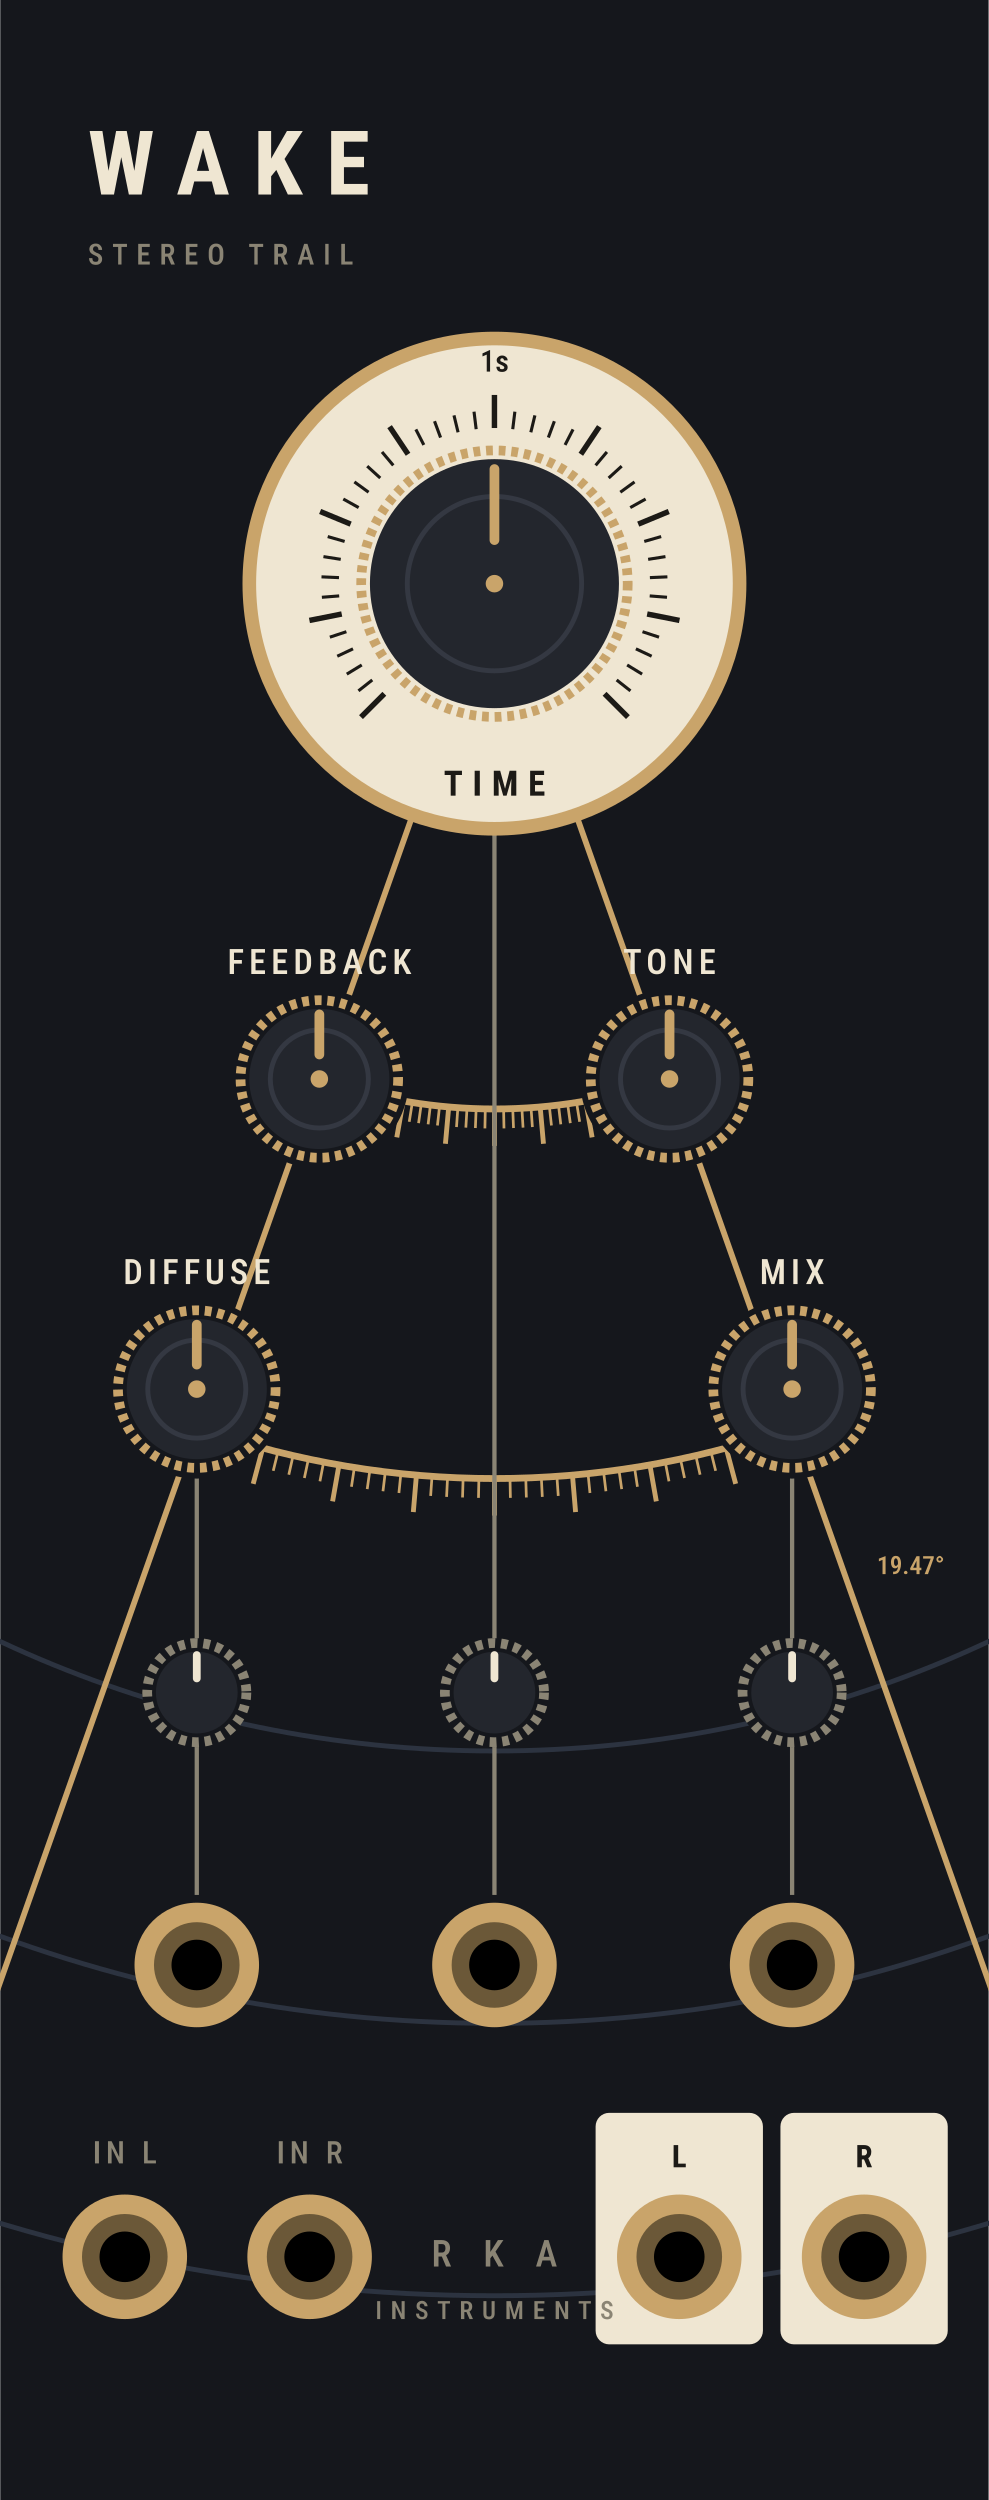
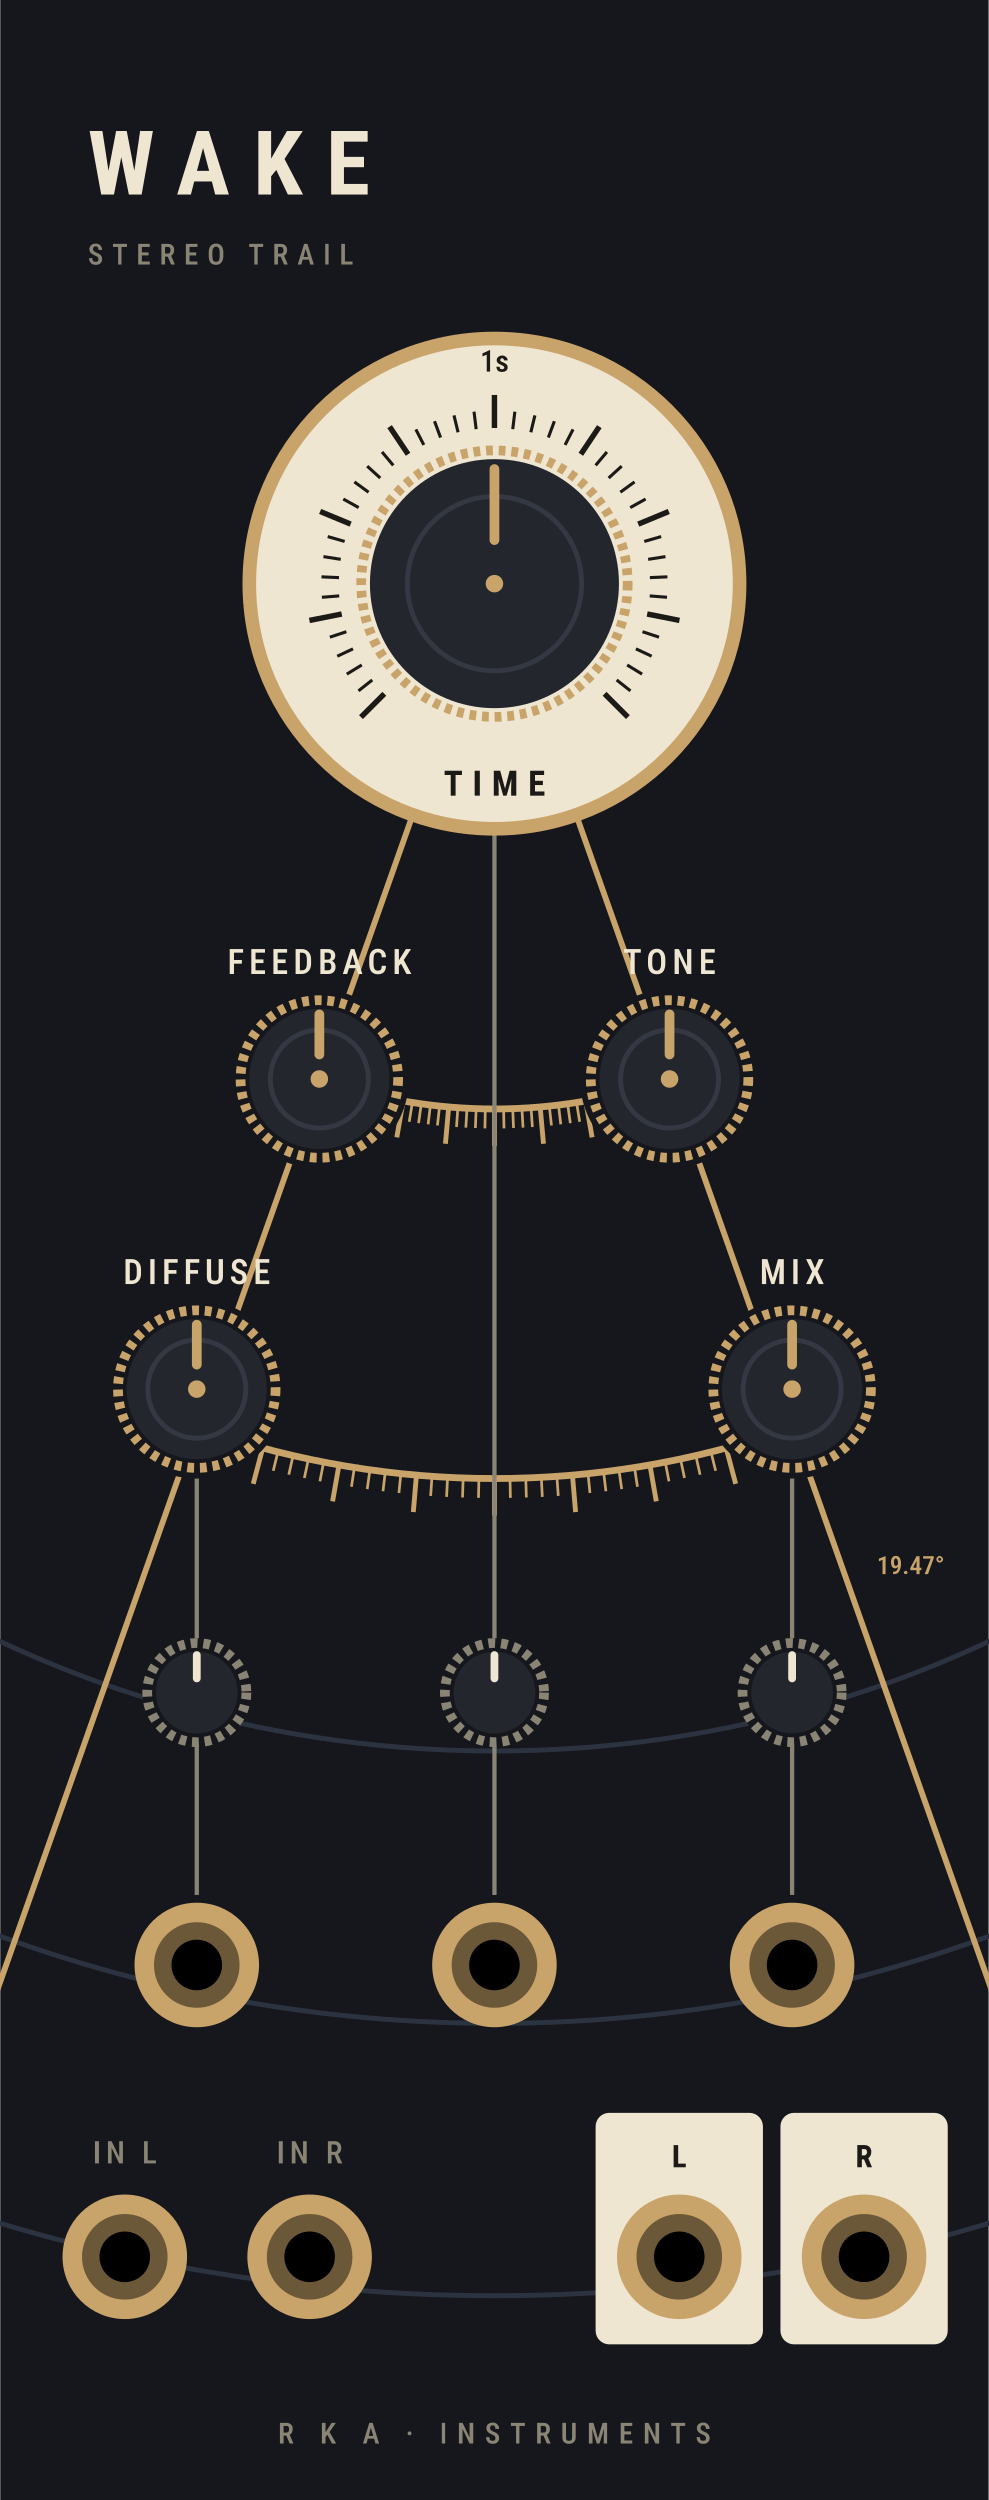
<svg xmlns="http://www.w3.org/2000/svg" width="356" height="900" viewBox="0 0 50.8 128.5">
  <rect width="50.8" height="128.5" fill="#15171c" />
  <circle cx="25.4" cy="30.0" r="60" fill="none" stroke="#2c3340" stroke-width="0.25" />
  <circle cx="25.4" cy="30.0" r="74" fill="none" stroke="#2c3340" stroke-width="0.25" />
  <circle cx="25.4" cy="30.0" r="88" fill="none" stroke="#2c3340" stroke-width="0.25" />
  <circle cx="25.4" cy="30.0" r="102" fill="none" stroke="#2c3340" stroke-width="0.25" />
  <line x1="25.4" y1="30.0" x2="-11.26" y2="133.71" stroke="#c9a46a" stroke-width="0.3" />
  <line x1="25.4" y1="30.0" x2="62.06" y2="133.71" stroke="#c9a46a" stroke-width="0.3" />
  <path d="M 34.19 55.53 A 27 27 0 0 1 16.61 55.53" fill="none" stroke="#c9a46a" stroke-width="0.35" />
  <line x1="16.61" y1="55.53" x2="16.28" y2="56.47" stroke="#c9a46a" stroke-width="0.14" />
  <line x1="17.06" y1="55.68" x2="16.75" y2="56.63" stroke="#c9a46a" stroke-width="0.14" />
  <line x1="17.51" y1="55.82" x2="17.21" y2="56.78" stroke="#c9a46a" stroke-width="0.14" />
  <line x1="17.96" y1="55.95" x2="17.68" y2="56.92" stroke="#c9a46a" stroke-width="0.14" />
  <line x1="18.41" y1="56.08" x2="17.92" y2="57.92" stroke="#c9a46a" stroke-width="0.25" />
  <line x1="18.87" y1="56.20" x2="18.63" y2="57.17" stroke="#c9a46a" stroke-width="0.14" />
  <line x1="19.33" y1="56.31" x2="19.10" y2="57.28" stroke="#c9a46a" stroke-width="0.14" />
  <line x1="19.79" y1="56.41" x2="19.58" y2="57.39" stroke="#c9a46a" stroke-width="0.14" />
  <line x1="20.25" y1="56.50" x2="20.06" y2="57.49" stroke="#c9a46a" stroke-width="0.14" />
  <line x1="20.71" y1="56.59" x2="20.38" y2="58.46" stroke="#c9a46a" stroke-width="0.25" />
  <line x1="21.18" y1="56.67" x2="21.02" y2="57.66" stroke="#c9a46a" stroke-width="0.14" />
  <line x1="21.64" y1="56.74" x2="21.50" y2="57.73" stroke="#c9a46a" stroke-width="0.14" />
  <line x1="22.11" y1="56.80" x2="21.99" y2="57.79" stroke="#c9a46a" stroke-width="0.14" />
  <line x1="22.58" y1="56.85" x2="22.47" y2="57.85" stroke="#c9a46a" stroke-width="0.14" />
  <line x1="23.05" y1="56.90" x2="22.88" y2="58.79" stroke="#c9a46a" stroke-width="0.25" />
  <line x1="23.52" y1="56.93" x2="23.45" y2="57.93" stroke="#c9a46a" stroke-width="0.14" />
  <line x1="23.99" y1="56.96" x2="23.93" y2="57.96" stroke="#c9a46a" stroke-width="0.14" />
  <line x1="24.46" y1="56.98" x2="24.42" y2="57.98" stroke="#c9a46a" stroke-width="0.14" />
  <line x1="24.93" y1="57.00" x2="24.91" y2="58.00" stroke="#c9a46a" stroke-width="0.14" />
  <line x1="25.40" y1="57.00" x2="25.40" y2="58.90" stroke="#c9a46a" stroke-width="0.25" />
  <line x1="25.87" y1="57.00" x2="25.89" y2="58.00" stroke="#c9a46a" stroke-width="0.14" />
  <line x1="26.34" y1="56.98" x2="26.38" y2="57.98" stroke="#c9a46a" stroke-width="0.14" />
  <line x1="26.81" y1="56.96" x2="26.87" y2="57.96" stroke="#c9a46a" stroke-width="0.14" />
  <line x1="27.28" y1="56.93" x2="27.35" y2="57.93" stroke="#c9a46a" stroke-width="0.14" />
  <line x1="27.75" y1="56.90" x2="27.92" y2="58.79" stroke="#c9a46a" stroke-width="0.25" />
  <line x1="28.22" y1="56.85" x2="28.33" y2="57.85" stroke="#c9a46a" stroke-width="0.14" />
  <line x1="28.69" y1="56.80" x2="28.81" y2="57.79" stroke="#c9a46a" stroke-width="0.14" />
  <line x1="29.16" y1="56.74" x2="29.30" y2="57.73" stroke="#c9a46a" stroke-width="0.14" />
  <line x1="29.62" y1="56.67" x2="29.78" y2="57.66" stroke="#c9a46a" stroke-width="0.14" />
  <line x1="30.09" y1="56.59" x2="30.42" y2="58.46" stroke="#c9a46a" stroke-width="0.25" />
  <line x1="30.55" y1="56.50" x2="30.74" y2="57.49" stroke="#c9a46a" stroke-width="0.14" />
  <line x1="31.01" y1="56.41" x2="31.22" y2="57.39" stroke="#c9a46a" stroke-width="0.14" />
  <line x1="31.47" y1="56.31" x2="31.70" y2="57.28" stroke="#c9a46a" stroke-width="0.14" />
  <line x1="31.93" y1="56.20" x2="32.17" y2="57.17" stroke="#c9a46a" stroke-width="0.14" />
  <line x1="32.39" y1="56.08" x2="32.88" y2="57.92" stroke="#c9a46a" stroke-width="0.25" />
  <line x1="32.84" y1="55.95" x2="33.12" y2="56.92" stroke="#c9a46a" stroke-width="0.14" />
  <line x1="33.29" y1="55.82" x2="33.59" y2="56.78" stroke="#c9a46a" stroke-width="0.14" />
  <line x1="33.74" y1="55.68" x2="34.05" y2="56.63" stroke="#c9a46a" stroke-width="0.14" />
  <line x1="34.19" y1="55.53" x2="34.52" y2="56.47" stroke="#c9a46a" stroke-width="0.14" />
  <path d="M 40.38 73.49 A 46 46 0 0 1 10.42 73.49" fill="none" stroke="#c9a46a" stroke-width="0.35" />
  <line x1="10.42" y1="73.49" x2="10.10" y2="74.44" stroke="#c9a46a" stroke-width="0.14" />
  <line x1="11.19" y1="73.75" x2="10.88" y2="74.70" stroke="#c9a46a" stroke-width="0.14" />
  <line x1="11.95" y1="73.99" x2="11.66" y2="74.95" stroke="#c9a46a" stroke-width="0.14" />
  <line x1="12.72" y1="74.22" x2="12.45" y2="75.18" stroke="#c9a46a" stroke-width="0.14" />
  <line x1="13.49" y1="74.43" x2="13.00" y2="76.27" stroke="#c9a46a" stroke-width="0.25" />
  <line x1="14.27" y1="74.63" x2="14.03" y2="75.60" stroke="#c9a46a" stroke-width="0.14" />
  <line x1="15.05" y1="74.82" x2="14.83" y2="75.80" stroke="#c9a46a" stroke-width="0.14" />
  <line x1="15.84" y1="74.99" x2="15.63" y2="75.97" stroke="#c9a46a" stroke-width="0.14" />
  <line x1="16.62" y1="75.15" x2="16.43" y2="76.14" stroke="#c9a46a" stroke-width="0.14" />
  <line x1="17.41" y1="75.30" x2="17.08" y2="77.17" stroke="#c9a46a" stroke-width="0.25" />
  <line x1="18.20" y1="75.43" x2="18.05" y2="76.42" stroke="#c9a46a" stroke-width="0.14" />
  <line x1="19.00" y1="75.55" x2="18.86" y2="76.54" stroke="#c9a46a" stroke-width="0.14" />
  <line x1="19.79" y1="75.66" x2="19.67" y2="76.65" stroke="#c9a46a" stroke-width="0.14" />
  <line x1="20.59" y1="75.75" x2="20.49" y2="76.74" stroke="#c9a46a" stroke-width="0.14" />
  <line x1="21.39" y1="75.82" x2="21.23" y2="77.72" stroke="#c9a46a" stroke-width="0.25" />
  <line x1="22.19" y1="75.89" x2="22.12" y2="76.89" stroke="#c9a46a" stroke-width="0.14" />
  <line x1="22.99" y1="75.94" x2="22.94" y2="76.94" stroke="#c9a46a" stroke-width="0.14" />
  <line x1="23.79" y1="75.97" x2="23.76" y2="76.97" stroke="#c9a46a" stroke-width="0.14" />
  <line x1="24.60" y1="75.99" x2="24.58" y2="76.99" stroke="#c9a46a" stroke-width="0.14" />
  <line x1="25.40" y1="76.00" x2="25.40" y2="77.90" stroke="#c9a46a" stroke-width="0.25" />
  <line x1="26.20" y1="75.99" x2="26.22" y2="76.99" stroke="#c9a46a" stroke-width="0.14" />
  <line x1="27.01" y1="75.97" x2="27.04" y2="76.97" stroke="#c9a46a" stroke-width="0.14" />
  <line x1="27.81" y1="75.94" x2="27.86" y2="76.94" stroke="#c9a46a" stroke-width="0.14" />
  <line x1="28.61" y1="75.89" x2="28.68" y2="76.89" stroke="#c9a46a" stroke-width="0.14" />
  <line x1="29.41" y1="75.82" x2="29.57" y2="77.72" stroke="#c9a46a" stroke-width="0.25" />
  <line x1="30.21" y1="75.75" x2="30.31" y2="76.74" stroke="#c9a46a" stroke-width="0.14" />
  <line x1="31.01" y1="75.66" x2="31.13" y2="76.65" stroke="#c9a46a" stroke-width="0.14" />
  <line x1="31.80" y1="75.55" x2="31.94" y2="76.54" stroke="#c9a46a" stroke-width="0.14" />
  <line x1="32.60" y1="75.43" x2="32.75" y2="76.42" stroke="#c9a46a" stroke-width="0.14" />
  <line x1="33.39" y1="75.30" x2="33.72" y2="77.17" stroke="#c9a46a" stroke-width="0.25" />
  <line x1="34.18" y1="75.15" x2="34.37" y2="76.14" stroke="#c9a46a" stroke-width="0.14" />
  <line x1="34.96" y1="74.99" x2="35.17" y2="75.97" stroke="#c9a46a" stroke-width="0.14" />
  <line x1="35.75" y1="74.82" x2="35.97" y2="75.80" stroke="#c9a46a" stroke-width="0.14" />
  <line x1="36.53" y1="74.63" x2="36.77" y2="75.60" stroke="#c9a46a" stroke-width="0.14" />
  <line x1="37.31" y1="74.43" x2="37.80" y2="76.27" stroke="#c9a46a" stroke-width="0.25" />
  <line x1="38.08" y1="74.22" x2="38.35" y2="75.18" stroke="#c9a46a" stroke-width="0.14" />
  <line x1="38.85" y1="73.99" x2="39.14" y2="74.95" stroke="#c9a46a" stroke-width="0.14" />
  <line x1="39.61" y1="73.75" x2="39.92" y2="74.70" stroke="#c9a46a" stroke-width="0.14" />
  <line x1="40.38" y1="73.49" x2="40.70" y2="74.44" stroke="#c9a46a" stroke-width="0.14" />
  <text x="46.80" y="80.91" font-size="1.3" fill="#c9a46a" text-anchor="middle" font-weight="500" font-family="'DIN Alternate', 'Bahnschrift', 'Roboto Condensed', 'Arial Narrow', Arial, sans-serif" letter-spacing="0">19.47°</text>
  <path d="M 10.10 71.40 L 10.10 97.40" fill="none" stroke="#8a8474" stroke-width="0.22" stroke-linejoin="round" />
  <path d="M 25.40 30.00 L 25.40 97.40" fill="none" stroke="#8a8474" stroke-width="0.22" stroke-linejoin="round" />
  <path d="M 40.70 71.40 L 40.70 97.40" fill="none" stroke="#8a8474" stroke-width="0.22" stroke-linejoin="round" />
  <text x="4.50" y="10.00" font-size="4.6" fill="#efe6d2" text-anchor="start" font-weight="600" font-family="'DIN Alternate', 'Bahnschrift', 'Roboto Condensed', 'Arial Narrow', Arial, sans-serif" letter-spacing="1.2">WAKE</text>
  <text x="4.50" y="13.60" font-size="1.5" fill="#8a8474" text-anchor="start" font-weight="500" font-family="'DIN Alternate', 'Bahnschrift', 'Roboto Condensed', 'Arial Narrow', Arial, sans-serif" letter-spacing="0.45">STEREO TRAIL</text>
  <circle cx="25.4" cy="30.0" r="12.6" fill="#efe6d2" stroke="#c9a46a" stroke-width="0.7" />
  <line x1="19.74" y1="35.66" x2="18.54" y2="36.86" stroke="#1c1a16" stroke-width="0.28" />
  <text x="17.27" y="38.73" font-size="1.55" fill="#1c1a16" text-anchor="middle" font-weight="500" font-family="'DIN Alternate', 'Bahnschrift', 'Roboto Condensed', 'Arial Narrow', Arial, sans-serif" letter-spacing="0" />
  <line x1="19.12" y1="34.95" x2="18.41" y2="35.51" stroke="#1c1a16" stroke-width="0.16" />
  <line x1="18.58" y1="34.18" x2="17.81" y2="34.65" stroke="#1c1a16" stroke-width="0.16" />
  <line x1="18.13" y1="33.35" x2="17.32" y2="33.73" stroke="#1c1a16" stroke-width="0.16" />
  <line x1="17.79" y1="32.47" x2="16.94" y2="32.75" stroke="#1c1a16" stroke-width="0.16" />
  <line x1="17.55" y1="31.56" x2="15.89" y2="31.89" stroke="#1c1a16" stroke-width="0.28" />
  <text x="14.12" y="32.84" font-size="1.55" fill="#1c1a16" text-anchor="middle" font-weight="500" font-family="'DIN Alternate', 'Bahnschrift', 'Roboto Condensed', 'Arial Narrow', Arial, sans-serif" letter-spacing="0" />
  <line x1="17.42" y1="30.63" x2="16.53" y2="30.70" stroke="#1c1a16" stroke-width="0.16" />
  <line x1="17.41" y1="29.69" x2="16.51" y2="29.65" stroke="#1c1a16" stroke-width="0.16" />
  <line x1="17.50" y1="28.75" x2="16.61" y2="28.61" stroke="#1c1a16" stroke-width="0.16" />
  <line x1="17.70" y1="27.83" x2="16.83" y2="27.58" stroke="#1c1a16" stroke-width="0.16" />
  <line x1="18.01" y1="26.94" x2="16.44" y2="26.29" stroke="#1c1a16" stroke-width="0.28" />
  <text x="14.78" y="26.20" font-size="1.55" fill="#1c1a16" text-anchor="middle" font-weight="500" font-family="'DIN Alternate', 'Bahnschrift', 'Roboto Condensed', 'Arial Narrow', Arial, sans-serif" letter-spacing="0" />
  <line x1="18.42" y1="26.09" x2="17.63" y2="25.65" stroke="#1c1a16" stroke-width="0.16" />
  <line x1="18.93" y1="25.30" x2="18.20" y2="24.77" stroke="#1c1a16" stroke-width="0.16" />
  <line x1="19.53" y1="24.57" x2="18.86" y2="23.96" stroke="#1c1a16" stroke-width="0.16" />
  <line x1="20.20" y1="23.92" x2="19.62" y2="23.23" stroke="#1c1a16" stroke-width="0.16" />
  <line x1="20.96" y1="23.35" x2="20.01" y2="21.93" stroke="#1c1a16" stroke-width="0.28" />
  <text x="19.01" y="21.04" font-size="1.55" fill="#1c1a16" text-anchor="middle" font-weight="500" font-family="'DIN Alternate', 'Bahnschrift', 'Roboto Condensed', 'Arial Narrow', Arial, sans-serif" letter-spacing="0" />
  <line x1="21.77" y1="22.87" x2="21.36" y2="22.07" stroke="#1c1a16" stroke-width="0.16" />
  <line x1="22.63" y1="22.49" x2="22.32" y2="21.65" stroke="#1c1a16" stroke-width="0.16" />
  <line x1="23.53" y1="22.22" x2="23.32" y2="21.35" stroke="#1c1a16" stroke-width="0.16" />
  <line x1="24.46" y1="22.06" x2="24.35" y2="21.16" stroke="#1c1a16" stroke-width="0.16" />
  <line x1="25.40" y1="22.00" x2="25.40" y2="20.30" stroke="#1c1a16" stroke-width="0.28" />
  <text x="25.40" y="19.10" font-size="1.55" fill="#1c1a16" text-anchor="middle" font-weight="500" font-family="'DIN Alternate', 'Bahnschrift', 'Roboto Condensed', 'Arial Narrow', Arial, sans-serif" letter-spacing="0">1s</text>
  <line x1="26.34" y1="22.06" x2="26.45" y2="21.16" stroke="#1c1a16" stroke-width="0.16" />
  <line x1="27.27" y1="22.22" x2="27.48" y2="21.35" stroke="#1c1a16" stroke-width="0.16" />
  <line x1="28.17" y1="22.49" x2="28.48" y2="21.65" stroke="#1c1a16" stroke-width="0.16" />
  <line x1="29.03" y1="22.87" x2="29.44" y2="22.07" stroke="#1c1a16" stroke-width="0.16" />
  <line x1="29.84" y1="23.35" x2="30.79" y2="21.93" stroke="#1c1a16" stroke-width="0.28" />
  <text x="31.79" y="21.04" font-size="1.55" fill="#1c1a16" text-anchor="middle" font-weight="500" font-family="'DIN Alternate', 'Bahnschrift', 'Roboto Condensed', 'Arial Narrow', Arial, sans-serif" letter-spacing="0" />
  <line x1="30.60" y1="23.92" x2="31.18" y2="23.23" stroke="#1c1a16" stroke-width="0.16" />
  <line x1="31.27" y1="24.57" x2="31.94" y2="23.96" stroke="#1c1a16" stroke-width="0.16" />
  <line x1="31.87" y1="25.30" x2="32.60" y2="24.77" stroke="#1c1a16" stroke-width="0.16" />
  <line x1="32.38" y1="26.09" x2="33.17" y2="25.65" stroke="#1c1a16" stroke-width="0.16" />
  <line x1="32.79" y1="26.94" x2="34.36" y2="26.29" stroke="#1c1a16" stroke-width="0.28" />
  <text x="36.02" y="26.20" font-size="1.55" fill="#1c1a16" text-anchor="middle" font-weight="500" font-family="'DIN Alternate', 'Bahnschrift', 'Roboto Condensed', 'Arial Narrow', Arial, sans-serif" letter-spacing="0" />
  <line x1="33.10" y1="27.83" x2="33.97" y2="27.58" stroke="#1c1a16" stroke-width="0.16" />
  <line x1="33.30" y1="28.75" x2="34.19" y2="28.61" stroke="#1c1a16" stroke-width="0.16" />
  <line x1="33.39" y1="29.69" x2="34.29" y2="29.65" stroke="#1c1a16" stroke-width="0.16" />
  <line x1="33.38" y1="30.63" x2="34.27" y2="30.70" stroke="#1c1a16" stroke-width="0.16" />
  <line x1="33.25" y1="31.56" x2="34.91" y2="31.89" stroke="#1c1a16" stroke-width="0.28" />
  <text x="36.68" y="32.84" font-size="1.55" fill="#1c1a16" text-anchor="middle" font-weight="500" font-family="'DIN Alternate', 'Bahnschrift', 'Roboto Condensed', 'Arial Narrow', Arial, sans-serif" letter-spacing="0" />
  <line x1="33.01" y1="32.47" x2="33.86" y2="32.75" stroke="#1c1a16" stroke-width="0.16" />
  <line x1="32.67" y1="33.35" x2="33.48" y2="33.73" stroke="#1c1a16" stroke-width="0.16" />
  <line x1="32.22" y1="34.18" x2="32.99" y2="34.65" stroke="#1c1a16" stroke-width="0.16" />
  <line x1="31.68" y1="34.95" x2="32.39" y2="35.51" stroke="#1c1a16" stroke-width="0.16" />
  <line x1="31.06" y1="35.66" x2="32.26" y2="36.86" stroke="#1c1a16" stroke-width="0.28" />
  <text x="33.53" y="38.73" font-size="1.55" fill="#1c1a16" text-anchor="middle" font-weight="500" font-family="'DIN Alternate', 'Bahnschrift', 'Roboto Condensed', 'Arial Narrow', Arial, sans-serif" letter-spacing="0" />
  <text x="25.40" y="40.90" font-size="1.8" fill="#1c1a16" text-anchor="middle" font-weight="700" font-family="'DIN Alternate', 'Bahnschrift', 'Roboto Condensed', 'Arial Narrow', Arial, sans-serif" letter-spacing="0.5">TIME</text>
  <circle cx="25.40" cy="30.00" r="6.85" fill="none" stroke="#c9a46a" stroke-width="0.5" stroke-dasharray="0.35 0.3" />
  <circle cx="25.40" cy="30.00" r="6.40" fill="#23262d" />
  <circle cx="25.40" cy="30.00" r="4.48" fill="none" stroke="#343842" stroke-width="0.25" />
  <circle cx="25.40" cy="30.00" r="0.45" fill="#c9a46a" />
  <line x1="25.40" y1="27.76" x2="25.40" y2="24.11" stroke="#c9a46a" stroke-width="0.5" stroke-linecap="round" />
  <circle cx="16.40" cy="55.46" r="4.6" fill="#15171c" />
  <circle cx="16.40" cy="55.46" r="4.05" fill="none" stroke="#c9a46a" stroke-width="0.5" stroke-dasharray="0.35 0.3" />
  <circle cx="16.40" cy="55.46" r="3.60" fill="#23262d" />
  <circle cx="16.40" cy="55.46" r="2.52" fill="none" stroke="#343842" stroke-width="0.25" />
  <circle cx="16.40" cy="55.46" r="0.45" fill="#c9a46a" />
  <line x1="16.40" y1="54.20" x2="16.40" y2="52.14" stroke="#c9a46a" stroke-width="0.5" stroke-linecap="round" />
  <text x="16.40" y="50.06" font-size="1.8" fill="#efe6d2" text-anchor="middle" font-weight="500" font-family="'DIN Alternate', 'Bahnschrift', 'Roboto Condensed', 'Arial Narrow', Arial, sans-serif" letter-spacing="0.25">FEEDBACK</text>
  <circle cx="34.40" cy="55.46" r="4.6" fill="#15171c" />
  <circle cx="34.40" cy="55.46" r="4.05" fill="none" stroke="#c9a46a" stroke-width="0.5" stroke-dasharray="0.35 0.3" />
  <circle cx="34.40" cy="55.46" r="3.60" fill="#23262d" />
  <circle cx="34.40" cy="55.46" r="2.52" fill="none" stroke="#343842" stroke-width="0.25" />
  <circle cx="34.40" cy="55.46" r="0.45" fill="#c9a46a" />
  <line x1="34.40" y1="54.20" x2="34.40" y2="52.14" stroke="#c9a46a" stroke-width="0.5" stroke-linecap="round" />
  <text x="34.40" y="50.06" font-size="1.8" fill="#efe6d2" text-anchor="middle" font-weight="500" font-family="'DIN Alternate', 'Bahnschrift', 'Roboto Condensed', 'Arial Narrow', Arial, sans-serif" letter-spacing="0.25">TONE</text>
  <circle cx="10.10" cy="71.40" r="4.6" fill="#15171c" />
  <circle cx="10.10" cy="71.40" r="4.05" fill="none" stroke="#c9a46a" stroke-width="0.5" stroke-dasharray="0.35 0.3" />
  <circle cx="10.10" cy="71.40" r="3.60" fill="#23262d" />
  <circle cx="10.10" cy="71.40" r="2.52" fill="none" stroke="#343842" stroke-width="0.25" />
  <circle cx="10.10" cy="71.40" r="0.45" fill="#c9a46a" />
  <line x1="10.10" y1="70.14" x2="10.10" y2="68.09" stroke="#c9a46a" stroke-width="0.5" stroke-linecap="round" />
  <text x="10.10" y="66.00" font-size="1.8" fill="#efe6d2" text-anchor="middle" font-weight="500" font-family="'DIN Alternate', 'Bahnschrift', 'Roboto Condensed', 'Arial Narrow', Arial, sans-serif" letter-spacing="0.25">DIFFUSE</text>
  <circle cx="40.70" cy="71.40" r="4.6" fill="#15171c" />
  <circle cx="40.70" cy="71.40" r="4.05" fill="none" stroke="#c9a46a" stroke-width="0.5" stroke-dasharray="0.35 0.3" />
  <circle cx="40.70" cy="71.40" r="3.60" fill="#23262d" />
  <circle cx="40.70" cy="71.40" r="2.52" fill="none" stroke="#343842" stroke-width="0.25" />
  <circle cx="40.70" cy="71.40" r="0.45" fill="#c9a46a" />
  <line x1="40.70" y1="70.14" x2="40.70" y2="68.09" stroke="#c9a46a" stroke-width="0.5" stroke-linecap="round" />
  <text x="40.70" y="66.00" font-size="1.8" fill="#efe6d2" text-anchor="middle" font-weight="500" font-family="'DIN Alternate', 'Bahnschrift', 'Roboto Condensed', 'Arial Narrow', Arial, sans-serif" letter-spacing="0.25">MIX</text>
  <circle cx="10.10" cy="87.00" r="2.8" fill="#15171c" />
  <circle cx="10.10" cy="87.00" r="2.55" fill="none" stroke="#8a8474" stroke-width="0.5" stroke-dasharray="0.35 0.3" />
  <circle cx="10.10" cy="87.00" r="2.10" fill="#23262d" />
  <line x1="10.10" y1="86.27" x2="10.10" y2="85.07" stroke="#efe6d2" stroke-width="0.4" stroke-linecap="round" />
  <circle cx="10.10" cy="101" r="3.2" fill="#c9a46a" />
  <circle cx="10.10" cy="101" r="2.2" fill="#6b5838" />
  <circle cx="10.10" cy="101" r="1.3" fill="#000" />
  <circle cx="25.40" cy="87.00" r="2.8" fill="#15171c" />
  <circle cx="25.40" cy="87.00" r="2.55" fill="none" stroke="#8a8474" stroke-width="0.5" stroke-dasharray="0.35 0.3" />
  <circle cx="25.40" cy="87.00" r="2.10" fill="#23262d" />
  <line x1="25.40" y1="86.27" x2="25.40" y2="85.07" stroke="#efe6d2" stroke-width="0.4" stroke-linecap="round" />
  <circle cx="25.40" cy="101" r="3.2" fill="#c9a46a" />
  <circle cx="25.40" cy="101" r="2.2" fill="#6b5838" />
  <circle cx="25.40" cy="101" r="1.3" fill="#000" />
  <circle cx="40.70" cy="87.00" r="2.8" fill="#15171c" />
  <circle cx="40.70" cy="87.00" r="2.55" fill="none" stroke="#8a8474" stroke-width="0.5" stroke-dasharray="0.35 0.3" />
  <circle cx="40.70" cy="87.00" r="2.10" fill="#23262d" />
  <line x1="40.70" y1="86.27" x2="40.70" y2="85.07" stroke="#efe6d2" stroke-width="0.4" stroke-linecap="round" />
  <circle cx="40.70" cy="101" r="3.2" fill="#c9a46a" />
  <circle cx="40.70" cy="101" r="2.2" fill="#6b5838" />
  <circle cx="40.70" cy="101" r="1.3" fill="#000" />
  <circle cx="6.40" cy="116" r="3.2" fill="#c9a46a" />
  <circle cx="6.40" cy="116" r="2.2" fill="#6b5838" />
  <circle cx="6.40" cy="116" r="1.3" fill="#000" />
  <text x="6.40" y="111.20" font-size="1.6" fill="#8a8474" text-anchor="middle" font-weight="500" font-family="'DIN Alternate', 'Bahnschrift', 'Roboto Condensed', 'Arial Narrow', Arial, sans-serif" letter-spacing="0.25">IN L</text>
  <circle cx="15.90" cy="116" r="3.2" fill="#c9a46a" />
  <circle cx="15.90" cy="116" r="2.2" fill="#6b5838" />
  <circle cx="15.90" cy="116" r="1.3" fill="#000" />
  <text x="15.90" y="111.20" font-size="1.6" fill="#8a8474" text-anchor="middle" font-weight="500" font-family="'DIN Alternate', 'Bahnschrift', 'Roboto Condensed', 'Arial Narrow', Arial, sans-serif" letter-spacing="0.25">IN R</text>
  <rect x="30.60" y="108.60" width="8.6" height="11.9" rx="0.7" fill="#efe6d2" />
  <circle cx="34.90" cy="116" r="3.2" fill="#c9a46a" />
  <circle cx="34.90" cy="116" r="2.2" fill="#6b5838" />
  <circle cx="34.90" cy="116" r="1.3" fill="#000" />
  <text x="34.90" y="111.40" font-size="1.6" fill="#1c1a16" text-anchor="middle" font-weight="700" font-family="'DIN Alternate', 'Bahnschrift', 'Roboto Condensed', 'Arial Narrow', Arial, sans-serif" letter-spacing="0.25">L</text>
  <rect x="40.10" y="108.60" width="8.6" height="11.9" rx="0.7" fill="#efe6d2" />
  <circle cx="44.40" cy="116" r="3.2" fill="#c9a46a" />
  <circle cx="44.40" cy="116" r="2.2" fill="#6b5838" />
  <circle cx="44.40" cy="116" r="1.3" fill="#000" />
  <text x="44.40" y="111.40" font-size="1.6" fill="#1c1a16" text-anchor="middle" font-weight="700" font-family="'DIN Alternate', 'Bahnschrift', 'Roboto Condensed', 'Arial Narrow', Arial, sans-serif" letter-spacing="0.25">R</text>
-   <text x="25.40" y="116.50" font-size="1.9" fill="#8a8474" text-anchor="middle" font-weight="500" font-family="'DIN Alternate', 'Bahnschrift', 'Roboto Condensed', 'Arial Narrow', Arial, sans-serif" letter-spacing="0.6">R K A</text>
-   <text x="25.40" y="119.20" font-size="1.3" fill="#8a8474" text-anchor="middle" font-weight="500" font-family="'DIN Alternate', 'Bahnschrift', 'Roboto Condensed', 'Arial Narrow', Arial, sans-serif" letter-spacing="0.45">INSTRUMENTS</text>
+   <text x="25.40" y="125.60" font-size="1.5" fill="#8a8474" text-anchor="middle" font-weight="500" font-family="'DIN Alternate', 'Bahnschrift', 'Roboto Condensed', 'Arial Narrow', Arial, sans-serif" letter-spacing="0.5">R K A · INSTRUMENTS</text>
</svg>
